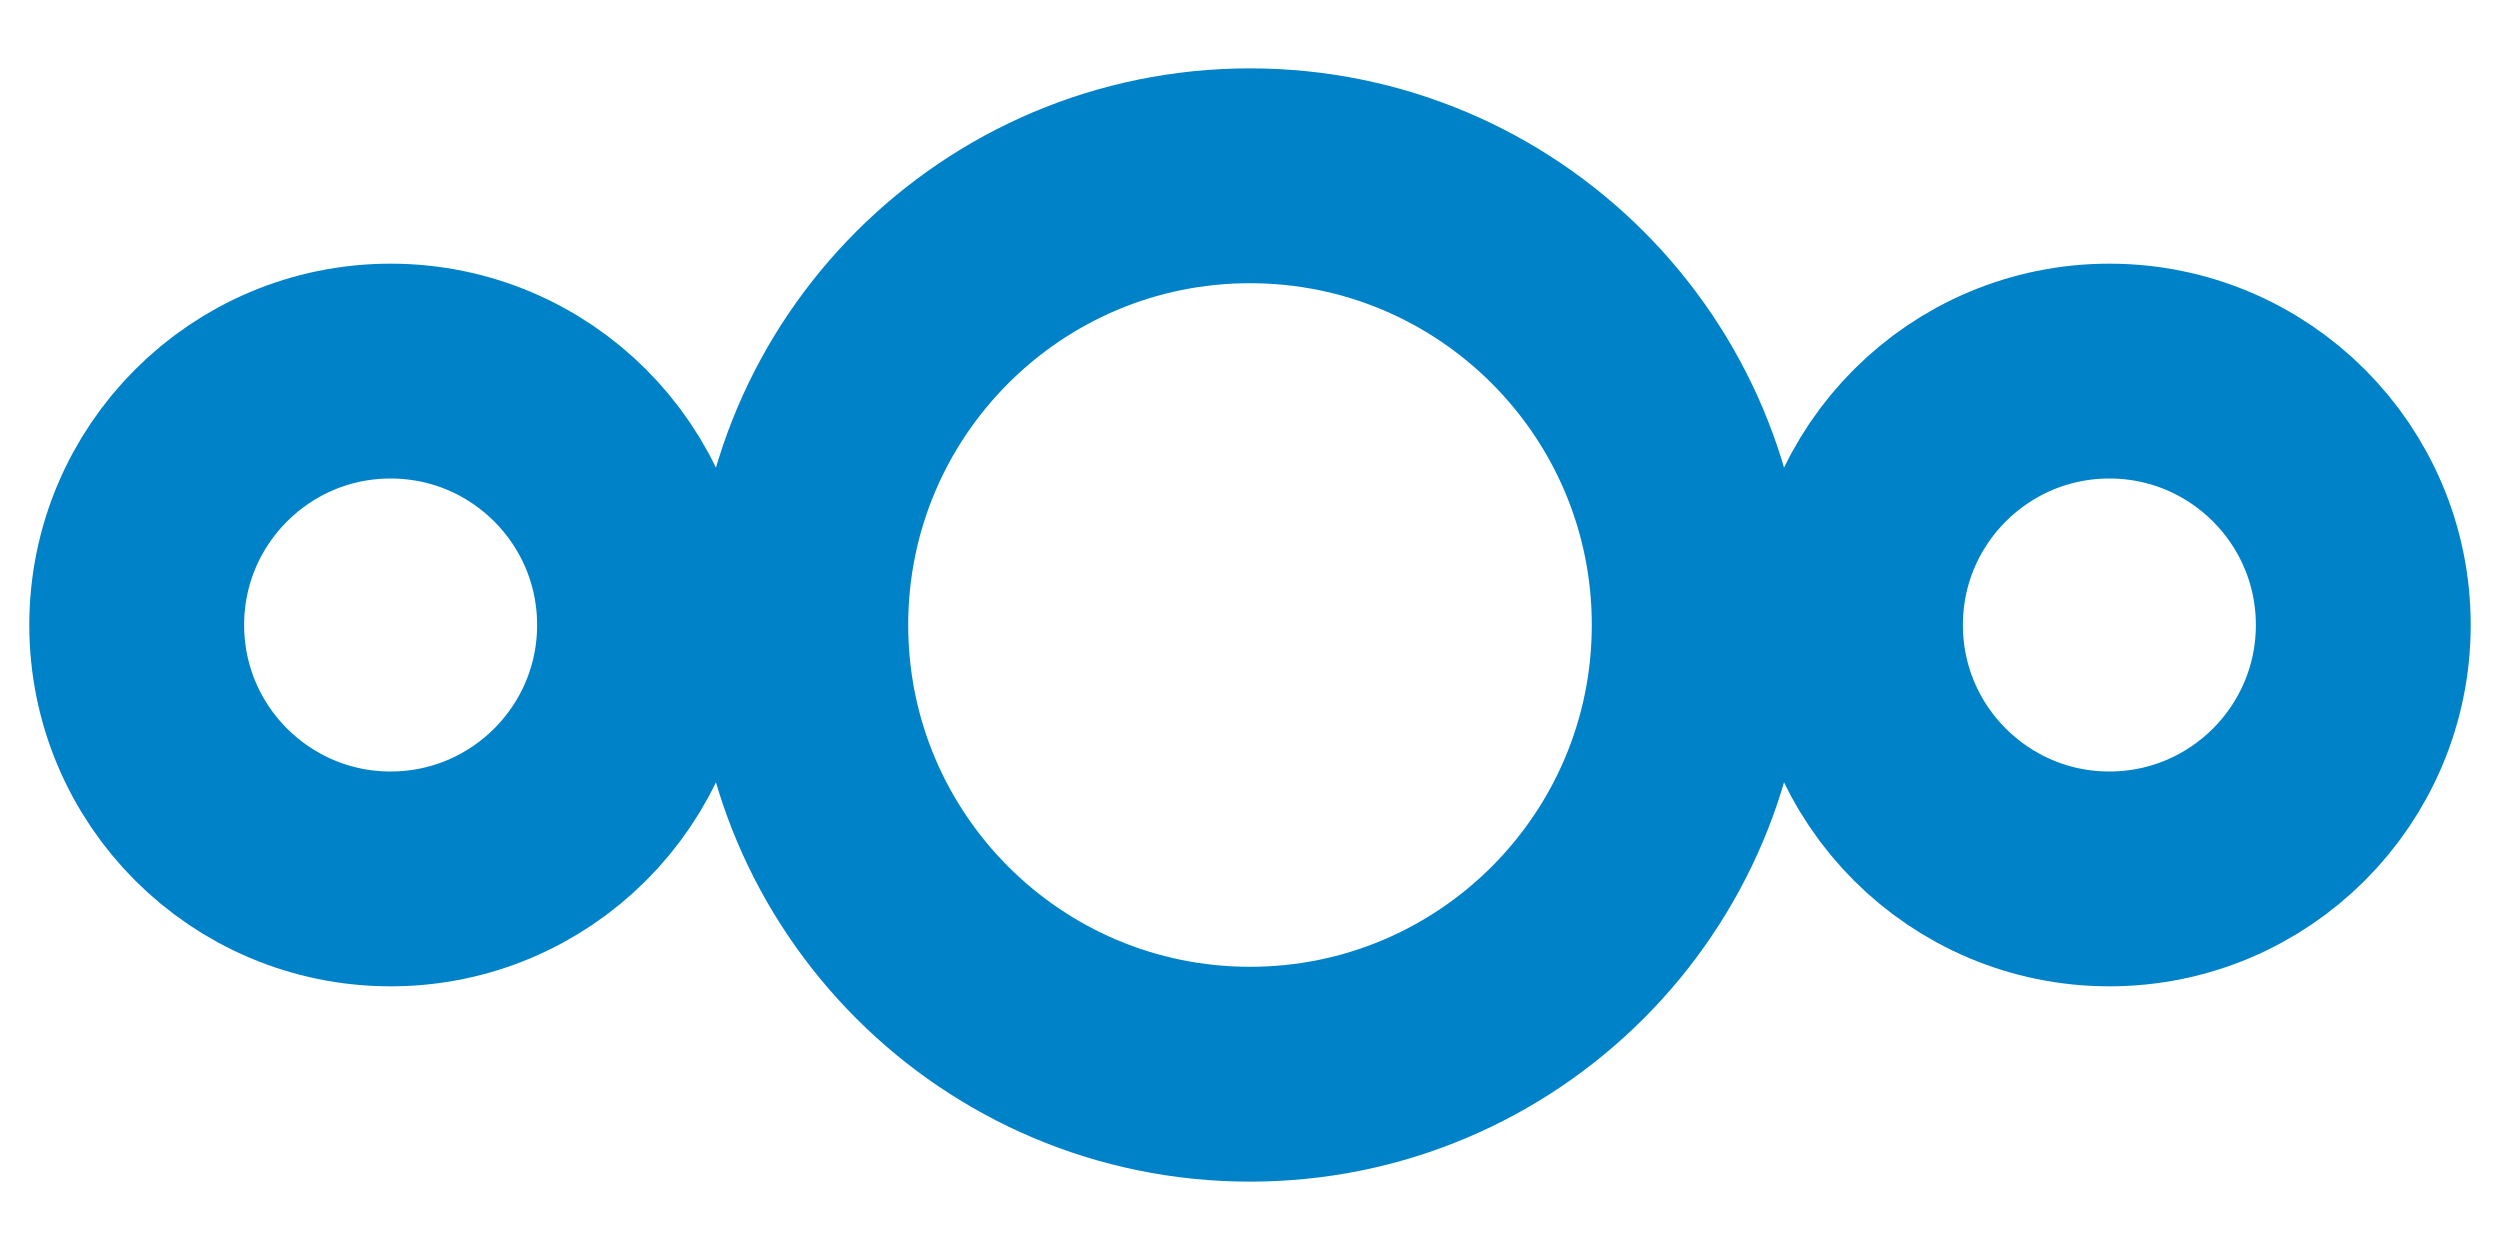
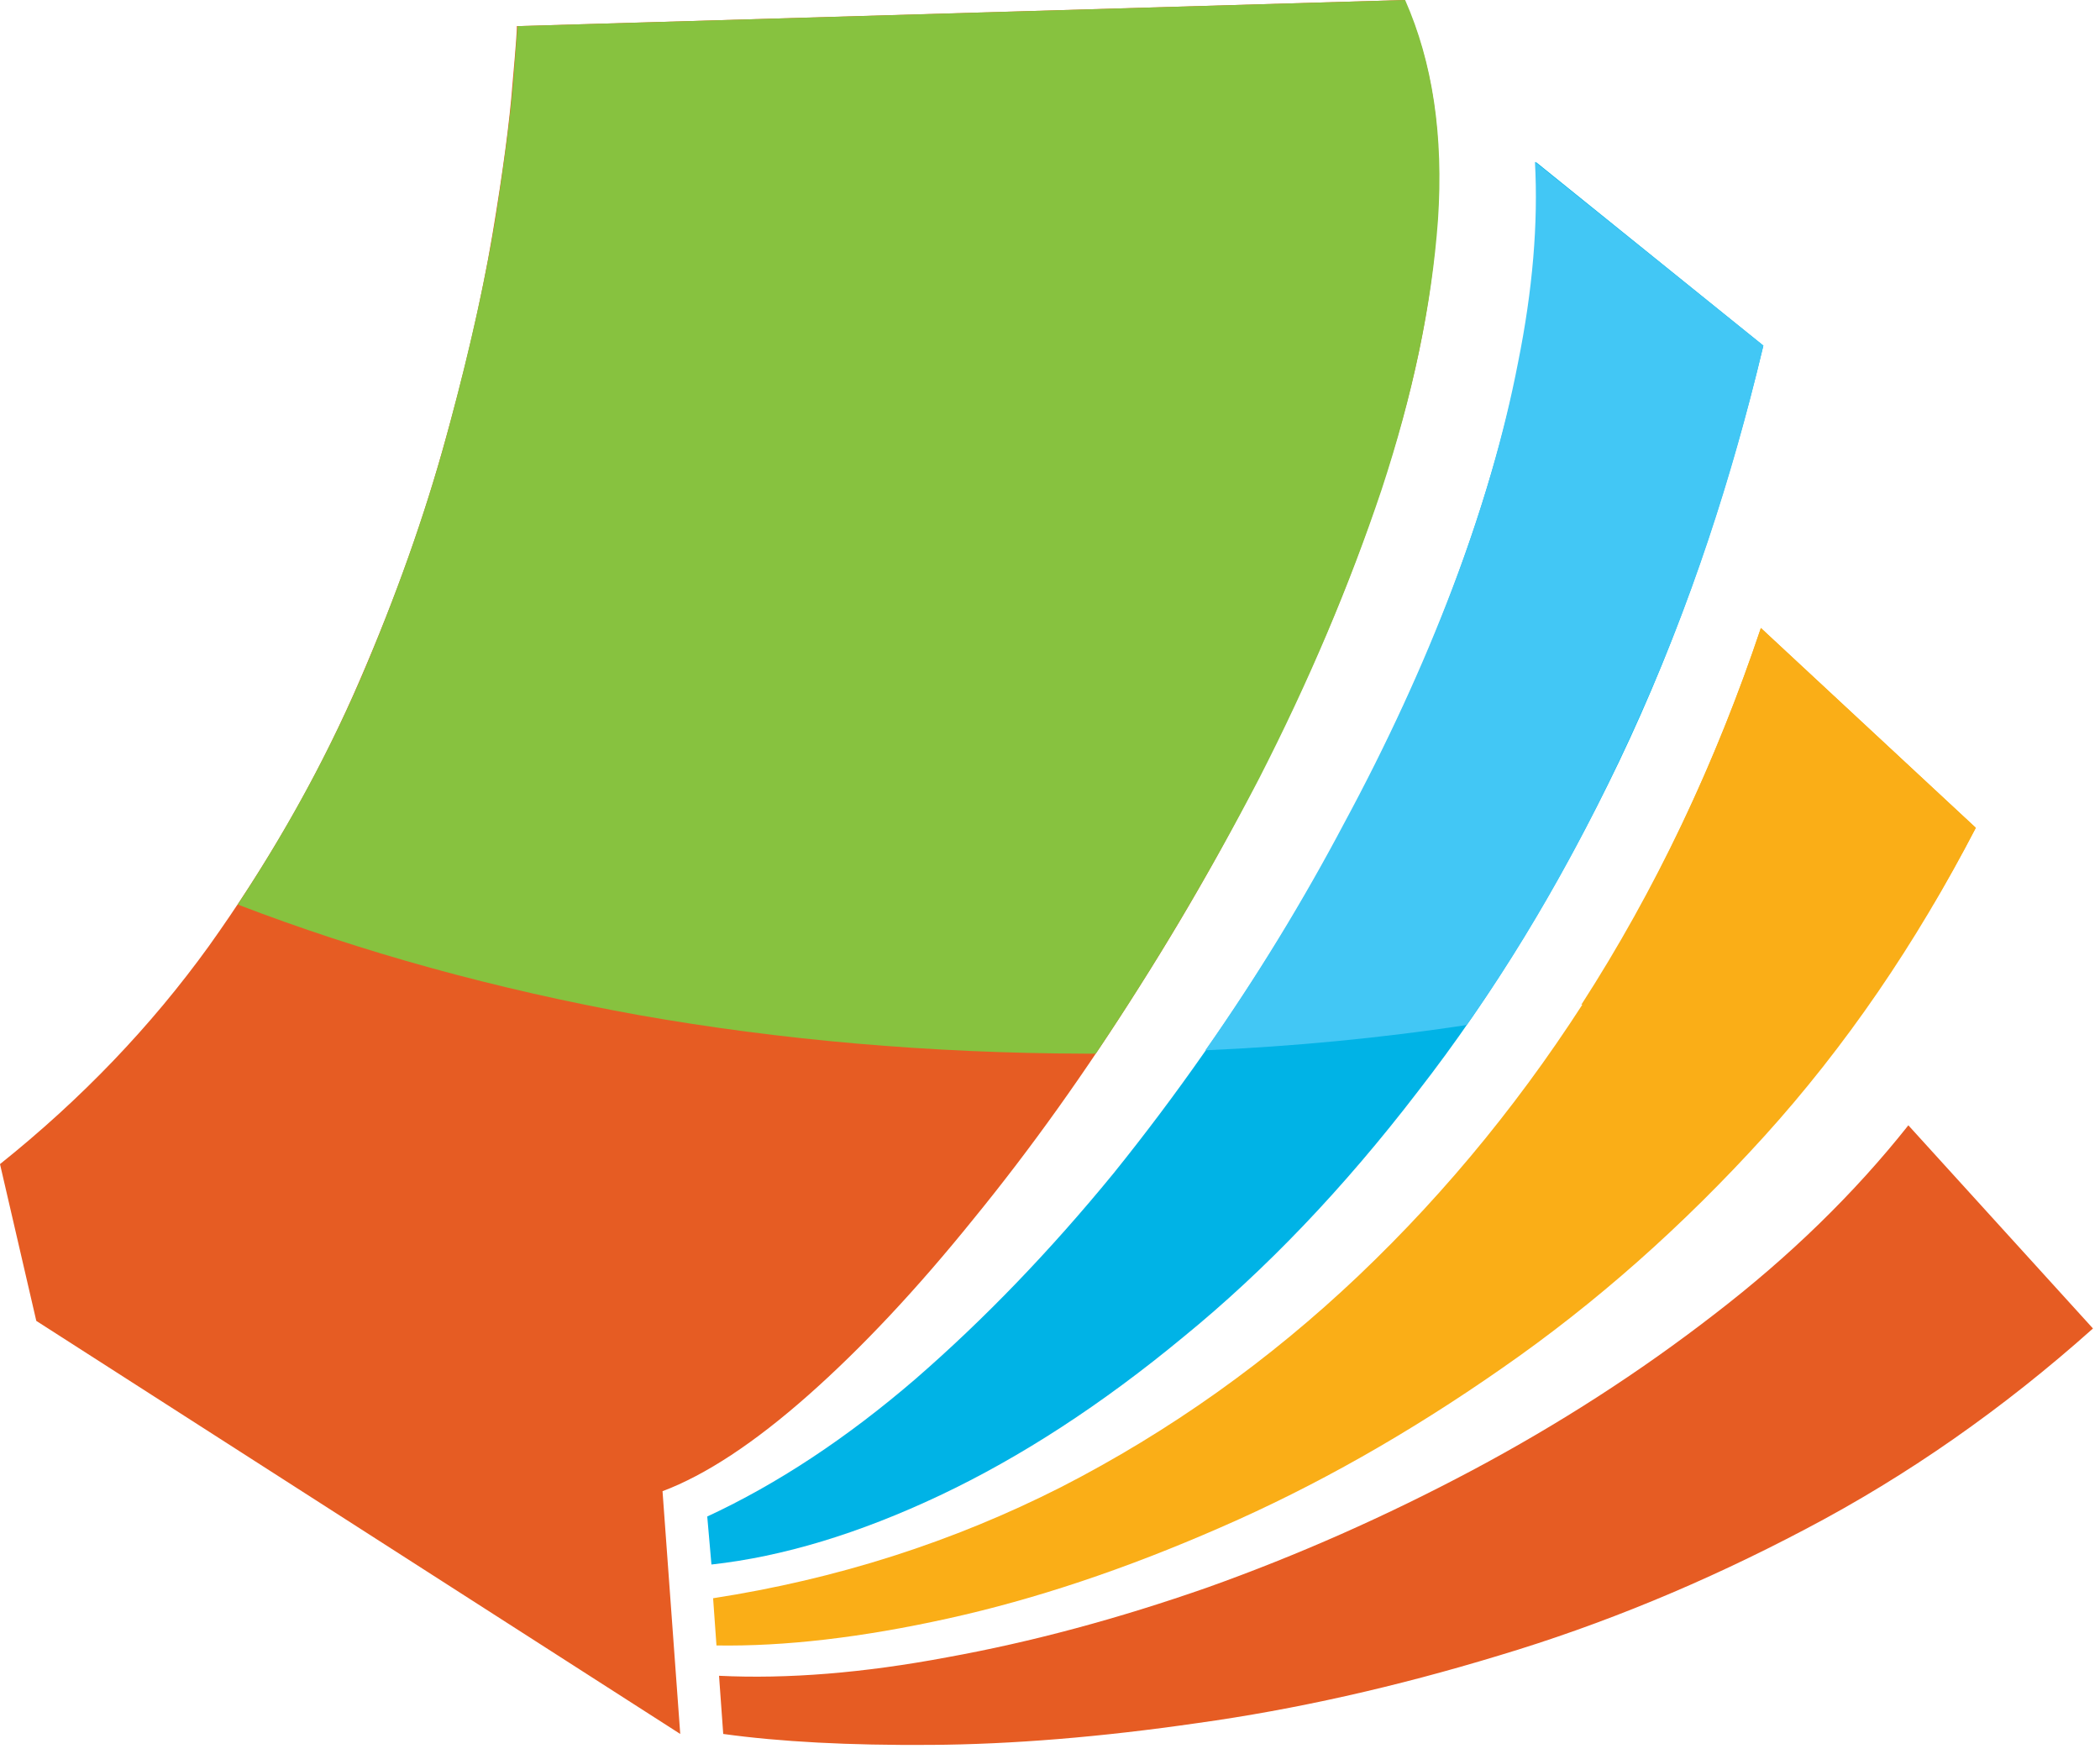
- <svg xmlns="http://www.w3.org/2000/svg" version="1.1" height="128" width="256" viewBox="0 0 256 128">
-   <g stroke="#0082c9" stroke-width="22" fill="none">
-     <circle cy="64" cx="40" r="26" />
-     <circle cy="64" cx="216" r="26" />
-     <circle cy="64" cx="128" r="46" />
+ <svg xmlns="http://www.w3.org/2000/svg" viewBox="0 0 250.667 209.333" height="209.333" width="250.667" xml:space="preserve" id="svg2" version="1.1">
+   <defs id="defs6" />
+   <g transform="matrix(1.333333,0,0,-1.333333,0,209.3333)" id="g10">
+     <g transform="scale(0.1)" id="g12">
+       <path id="path14" style="fill:#e65c23;fill-opacity:1;fill-rule:evenodd;stroke:none" d="M 647.461,17.77 C 698.281,10.738 760.16,7.461 833.121,7.969 906.051,8.441 985.738,15 1072.3,27.539 c 87,12.109 176.84,32.262 269.42,60.391 92.54,27.691 184.1,65.429 274.65,113.199 91.09,47.781 176.79,107.703 257.34,179.609 L 1708.44,562.621 C 1660.12,501.719 1602.27,445.352 1534.88,393.551 1467.97,341.719 1395.78,295.199 1318.32,253.949 1240.86,212.73 1161.84,177.77 1081.37,149.059 1000.86,120.859 923.121,100 848.199,86.449 773.238,72.34 705.078,66.84 643.711,69.84 l 3.75,-52.07 M 0,527.891 c 72.969,58.359 135.352,123.519 187.191,195.429 51.289,71.91 94.059,146.129 128.278,222.621 33.711,75.969 60.582,149.679 80.703,221.049 20.156,71.45 34.957,135.59 44.566,192.42 9.532,56.92 15.551,102.19 18.09,135.82 3.012,33.75 4.262,50.82 3.793,51.37 l 794.569,23.4 c 23.63,-52.34 33.71,-113.2 30.15,-182.62 -3,-69.92 -16.56,-144.41 -40.74,-223.4 -24.14,-78.98 -55.82,-159.21 -95.08,-240.699 -39.22,-81.48 -83,-160.23 -131.29,-236.172 C 972.422,611.129 922.891,541.68 871.559,478.832 820.82,415.941 771.449,363.359 723.711,321.129 675.352,278.359 631.879,249.691 593.121,235.078 L 608.98,17.77 32.5,387.539 0,527.891" />
+       <path id="path16" style="fill:#faae17;fill-opacity:1;fill-rule:evenodd;stroke:none" d="m 641.41,96.988 c 60.891,-0.969 130.039,7.032 207.5,24.184 77.539,17.109 158.79,44.258 243.79,81.488 84.49,36.719 168.47,84.219 252.03,142.57 83.51,57.93 161.68,127.071 234.68,207.54 72.47,80 135.59,172.07 189.42,276.179 L 1576.41,1007.81 C 1538.12,893.629 1488.87,787.461 1428.48,689.379 1367.58,591.801 1296.91,504.73 1216.45,428.238 1135.98,351.801 1047.19,288.672 950.078,238.828 853.012,189.57 749.102,156.371 638.398,139.262 l 3.012,-42.274" />
+       <path id="path18" style="fill:#00b3e6;fill-opacity:1;fill-rule:evenodd;stroke:none" d="m 636.91,169.449 c 63.871,7.031 132.07,27.66 204.461,61.84 72.457,34.262 145.149,81.52 218.119,141.91 73.4,59.852 143.4,133.051 209.77,219.61 66.91,86.019 127.03,184.57 180.35,295.742 53.32,111.719 96.33,235.709 129.02,372.069 l -203.75,164.46 c 3.56,-62.89 -3.51,-132.03 -21.09,-207.5 -17.62,-75.98 -43.56,-154.46 -77.74,-235.471 -34.72,-80.468 -75.7,-160.16 -123,-239.14 C 1105.23,663.949 1053.2,589.488 996.84,519.57 940,450.121 880.859,388.75 819.488,335.469 758.121,282.66 696.02,241.602 633.16,212.422 l 3.75,-42.973" />
+       <path id="path20" style="fill:#faae17;fill-opacity:1;fill-rule:evenodd;stroke:none" d="m 1576.41,1007.81 192.42,-178.861 c -12.11,-23.168 -24.69,-45.789 -37.74,-67.898 -98.63,-37.731 -203.75,-67.93 -315.47,-90.539 66.45,103.078 119.97,215.578 160.79,337.298" />
+       <path id="path22" style="fill:#42c7f5;fill-opacity:1;fill-rule:evenodd;stroke:none" d="m 1313.01,652.379 c 57.34,81.492 108.71,173.051 153.98,274.691 45.74,101.09 83.01,212.27 111.64,333.55 l -204.49,164.46 c 3.01,-54.81 -2.03,-114.69 -15.12,-179.57 -12.54,-64.89 -32.18,-132.35 -58.82,-202.27 -26.65,-69.92 -58.87,-139.799 -96.61,-209.72 -37.22,-70.469 -78.71,-138.36 -124.53,-203.75 80,3.511 158.01,11.089 233.95,22.609" />
+       <path id="path24" style="fill:#87c23f;fill-opacity:1;fill-rule:evenodd;stroke:none" d="m 463.359,1546.6 c 0,-0.55 -1.289,-16.64 -3.75,-48.28 -2.539,-31.21 -8.089,-73.75 -16.64,-127.58 -9.059,-53.83 -22.617,-114.41 -40.739,-181.79 -18.089,-67.93 -42.5,-138.64 -73.21,-212.071 C 298.359,903.441 259.609,831.211 212.809,760.27 324.02,717.539 443.52,684.57 571.25,661.41 c 127.77,-22.621 261.09,-34.18 399.922,-34.648 3.558,0 6.797,0 9.808,0 52.81,78.468 101.64,160.699 146.44,246.718 44.26,86.52 80.7,172.54 109.42,258.08 28.12,85.47 44.96,166.02 50.5,241.49 5.08,75.47 -4.76,141.05 -29.41,196.95 l -794.571,-23.4" />
+     </g>
  </g>
</svg>
